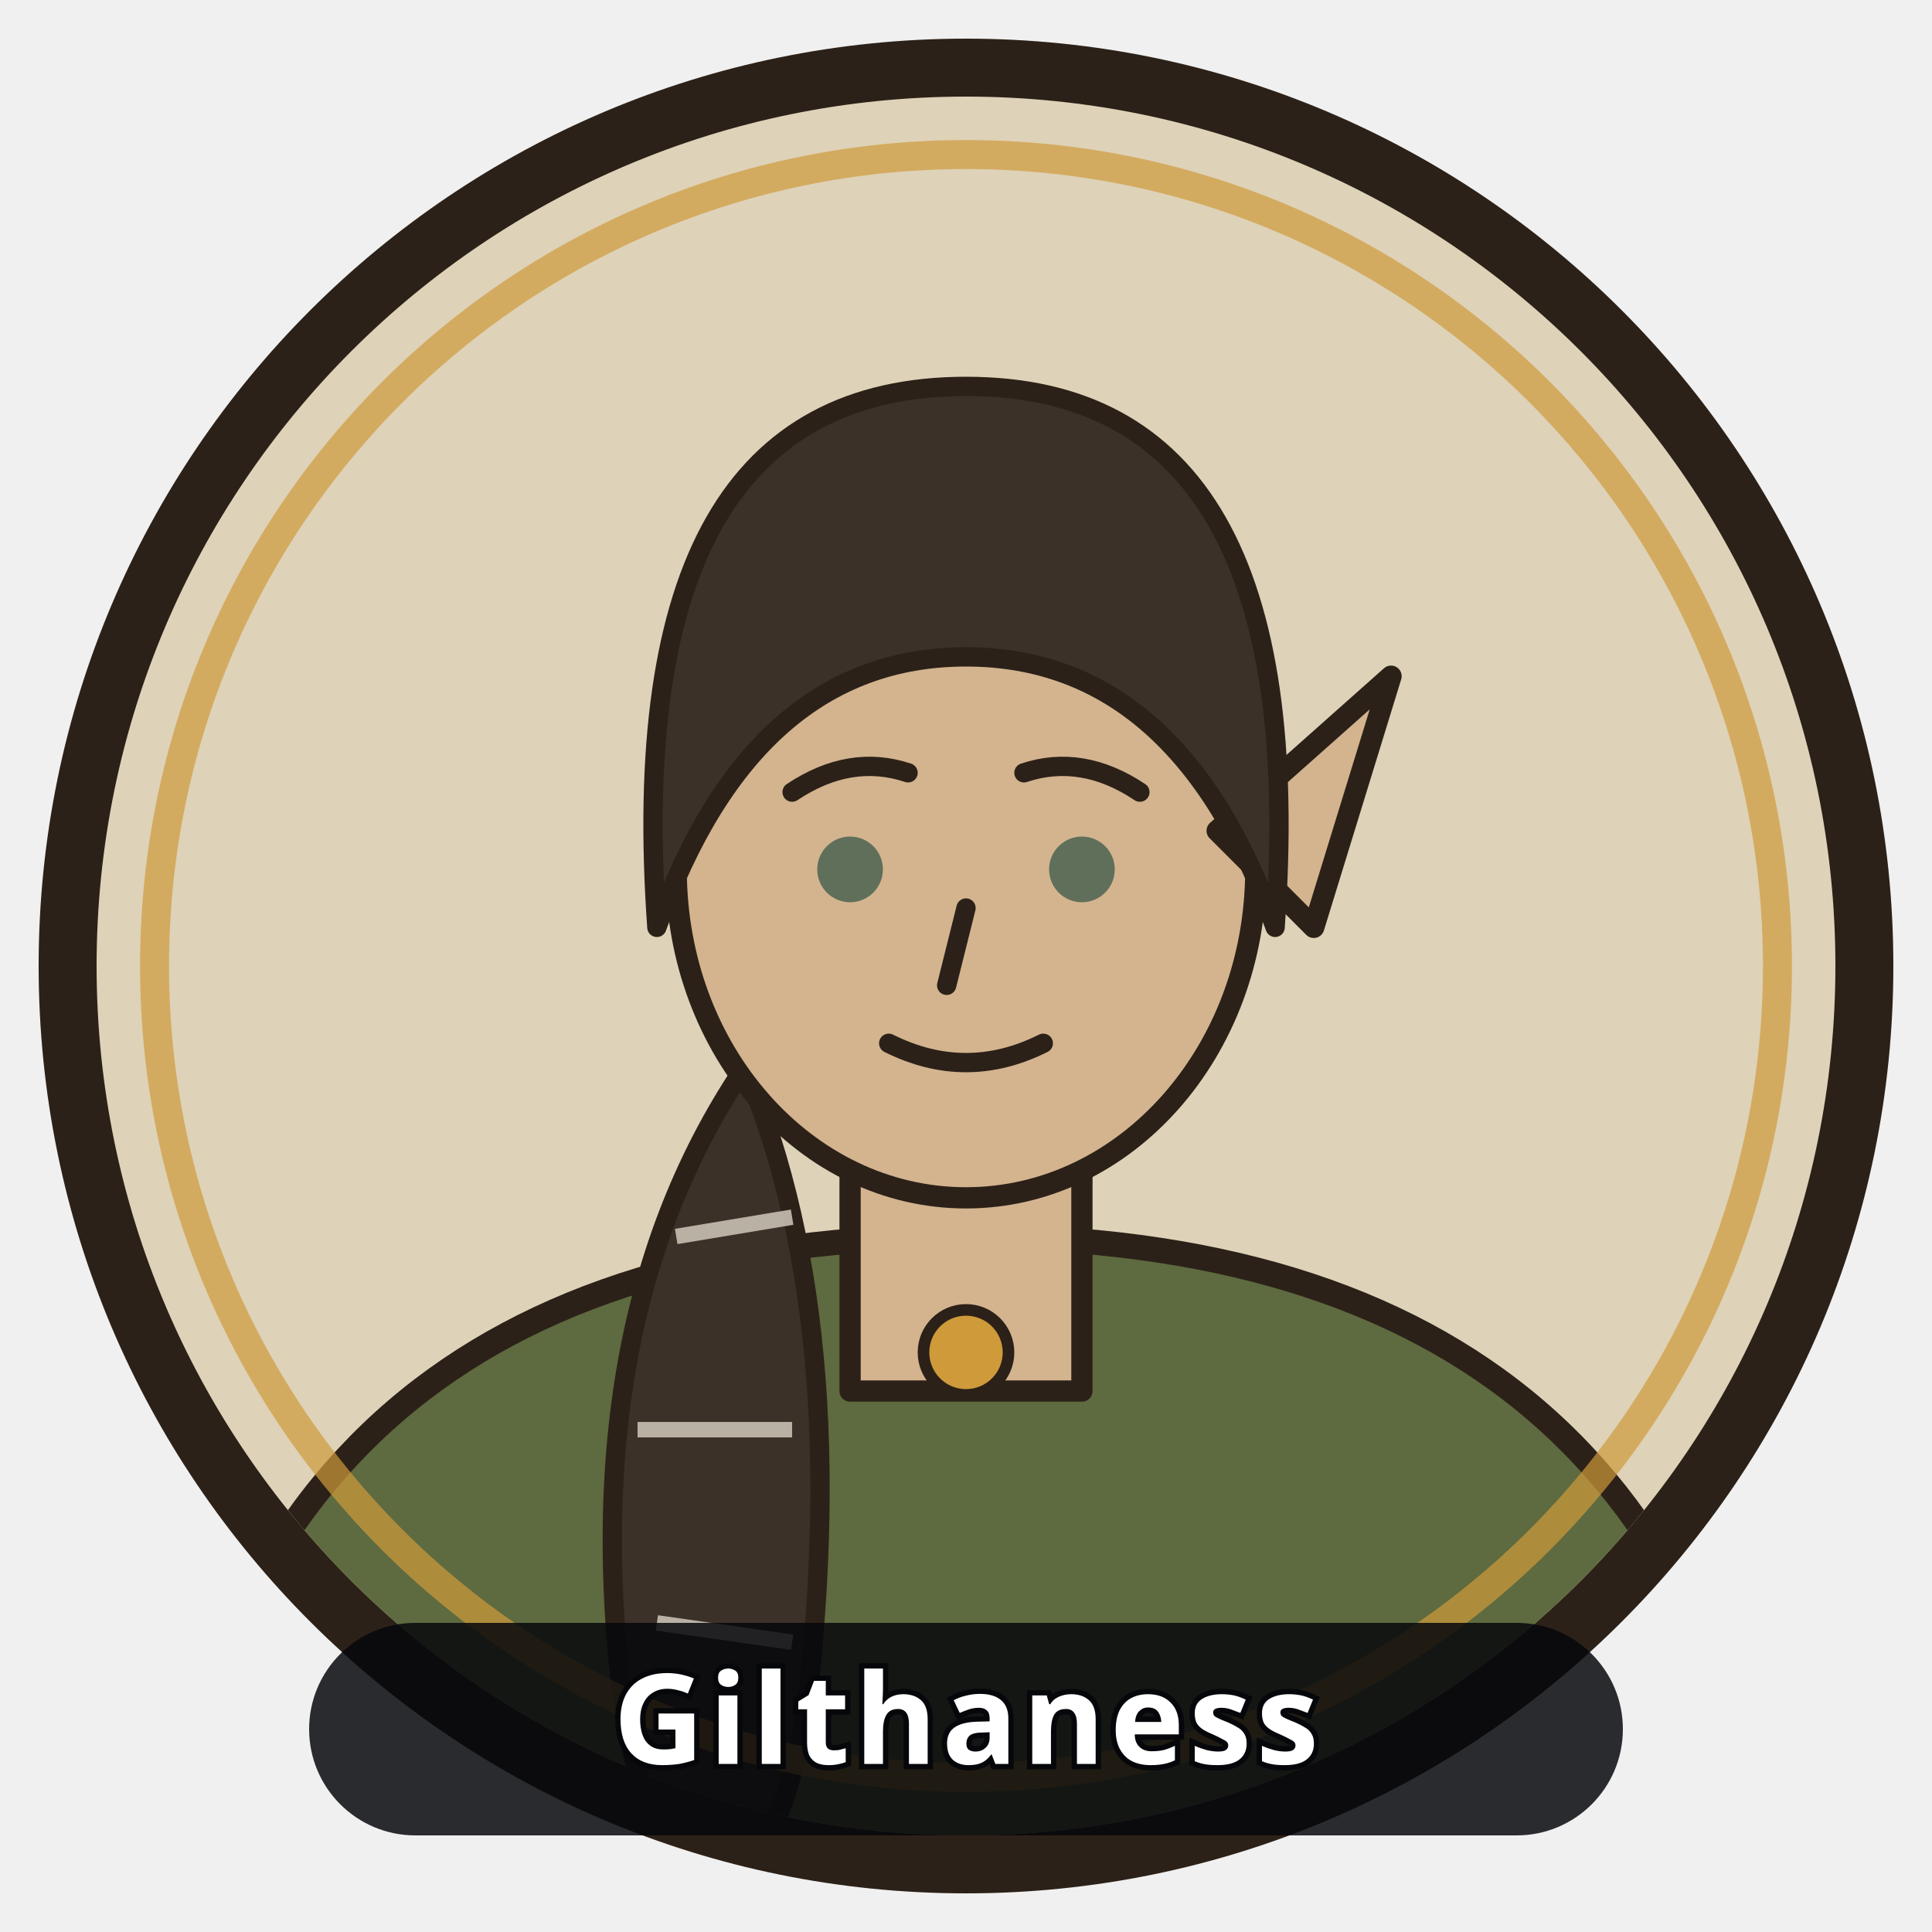
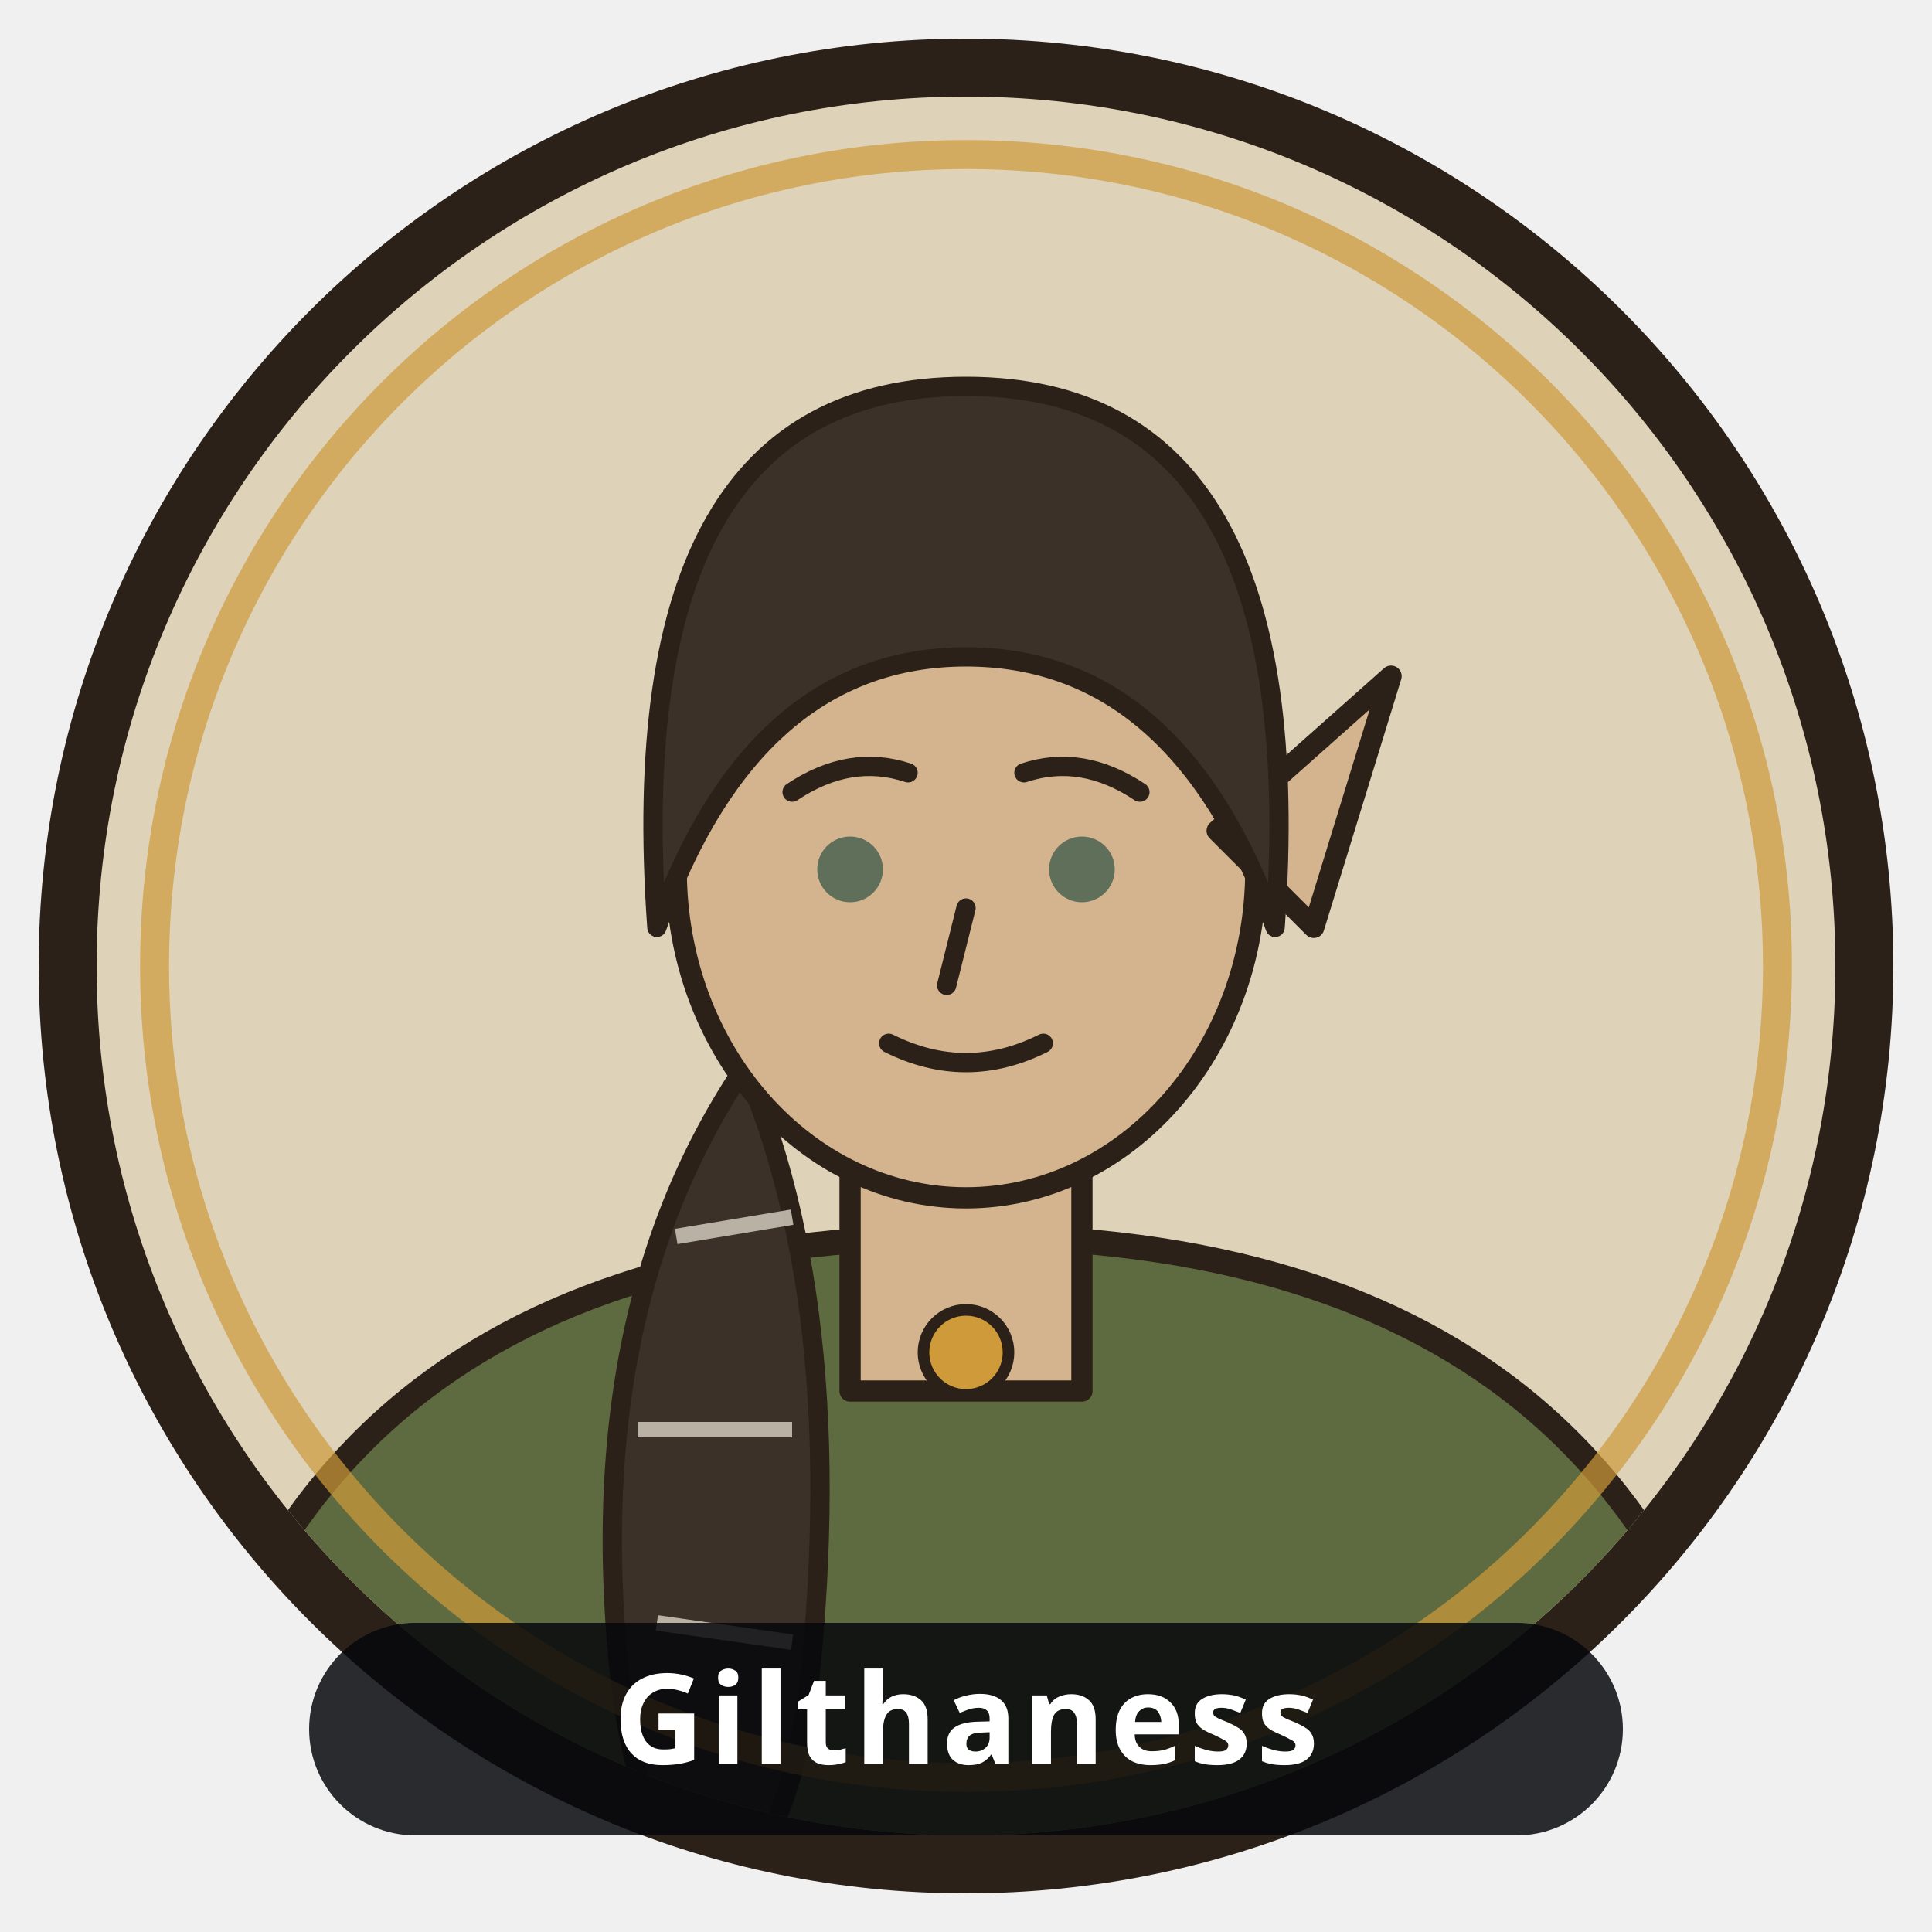
<svg xmlns="http://www.w3.org/2000/svg" viewBox="0 0 100 100">
  <style>
.ring{fill:#ded2b8;stroke:#2c2118;stroke-width:3;}
.gold{fill:none;stroke:#cf9a3a;stroke-width:1.5;opacity:.7;}
.cloak{fill:#5e6a3f;stroke:#2c2118;stroke-width:1.3;stroke-linejoin:round;}
.skin{fill:#d3b48f;stroke:#2c2118;stroke-width:1.1;stroke-linejoin:round;}
.hair{fill:#3b3129;stroke:#2c2118;stroke-width:1;stroke-linejoin:round;}
.ln{fill:none;stroke:#2c2118;stroke-width:1;stroke-linecap:round;}
.slv{fill:none;stroke:#cfc8ba;stroke-width:0.8;opacity:.85;}
.eye{fill:#5f6f5a;}
.jw{fill:#cf9a3a;stroke:#2c2118;stroke-width:0.6;}
</style>
  <circle class="ring" cx="50" cy="50" r="46.5" />
  <clipPath id="t">
    <circle cx="50" cy="50" r="45" />
  </clipPath>
  <g clip-path="url(#t)">
    <path class="cloak" d="M8,100 q4,-36 42,-36 q38,0 42,36 Z" />
    <rect class="skin" x="44" y="58" width="12" height="14" />
    <path class="hair" d="M41,52 q-11,13 -9,34 q1,10 5,12 q4,-2 5,-12 q2,-21 -5,-34 Z" />
    <line class="slv" x1="35" y1="64" x2="41" y2="63" />
    <line class="slv" x1="33" y1="74" x2="41" y2="74" />
    <line class="slv" x1="34" y1="84" x2="41" y2="85" />
    <ellipse class="skin" cx="50" cy="45" rx="15" ry="17" />
    <path class="skin" d="M63,43 l9,-8 -4,13 Z" />
    <path class="hair" d="M34,48 q-2,-28 16,-28 q18,0 16,28 q-5,-14 -16,-14 q-11,0 -16,14 Z" />
    <circle class="eye" cx="44" cy="45" r="1.7" />
    <circle class="eye" cx="56" cy="45" r="1.7" />
    <path class="ln" d="M41,41 q3,-2 6,-1 M53,40 q3,-1 6,1" stroke-width="0.9" />
    <line class="ln" x1="50" y1="47" x2="49" y2="51" stroke-width="0.8" />
    <path class="ln" d="M46,54 q4,2 8,0" stroke-width="0.9" />
    <circle class="jw" cx="50" cy="70" r="2.2" />
  </g>
  <circle class="gold" cx="50" cy="50" r="42" />
  <rect x="16" y="84" width="68" height="11" rx="5.5" fill="#05070b" fill-opacity="0.84" />
-   <text x="50" y="91.3" text-anchor="middle" font-family="Verdana, sans-serif" font-size="6.5" font-weight="700" letter-spacing="0.25" fill="#ffffff" stroke="#05070b" stroke-width="0.55" paint-order="stroke">Gilthaness</text>
+   <text x="50" y="91.3" text-anchor="middle" font-family="Verdana, sans-serif" font-size="6.5" font-weight="700" letter-spacing="0.25" fill="#ffffff">Gilthaness</text>
</svg>
